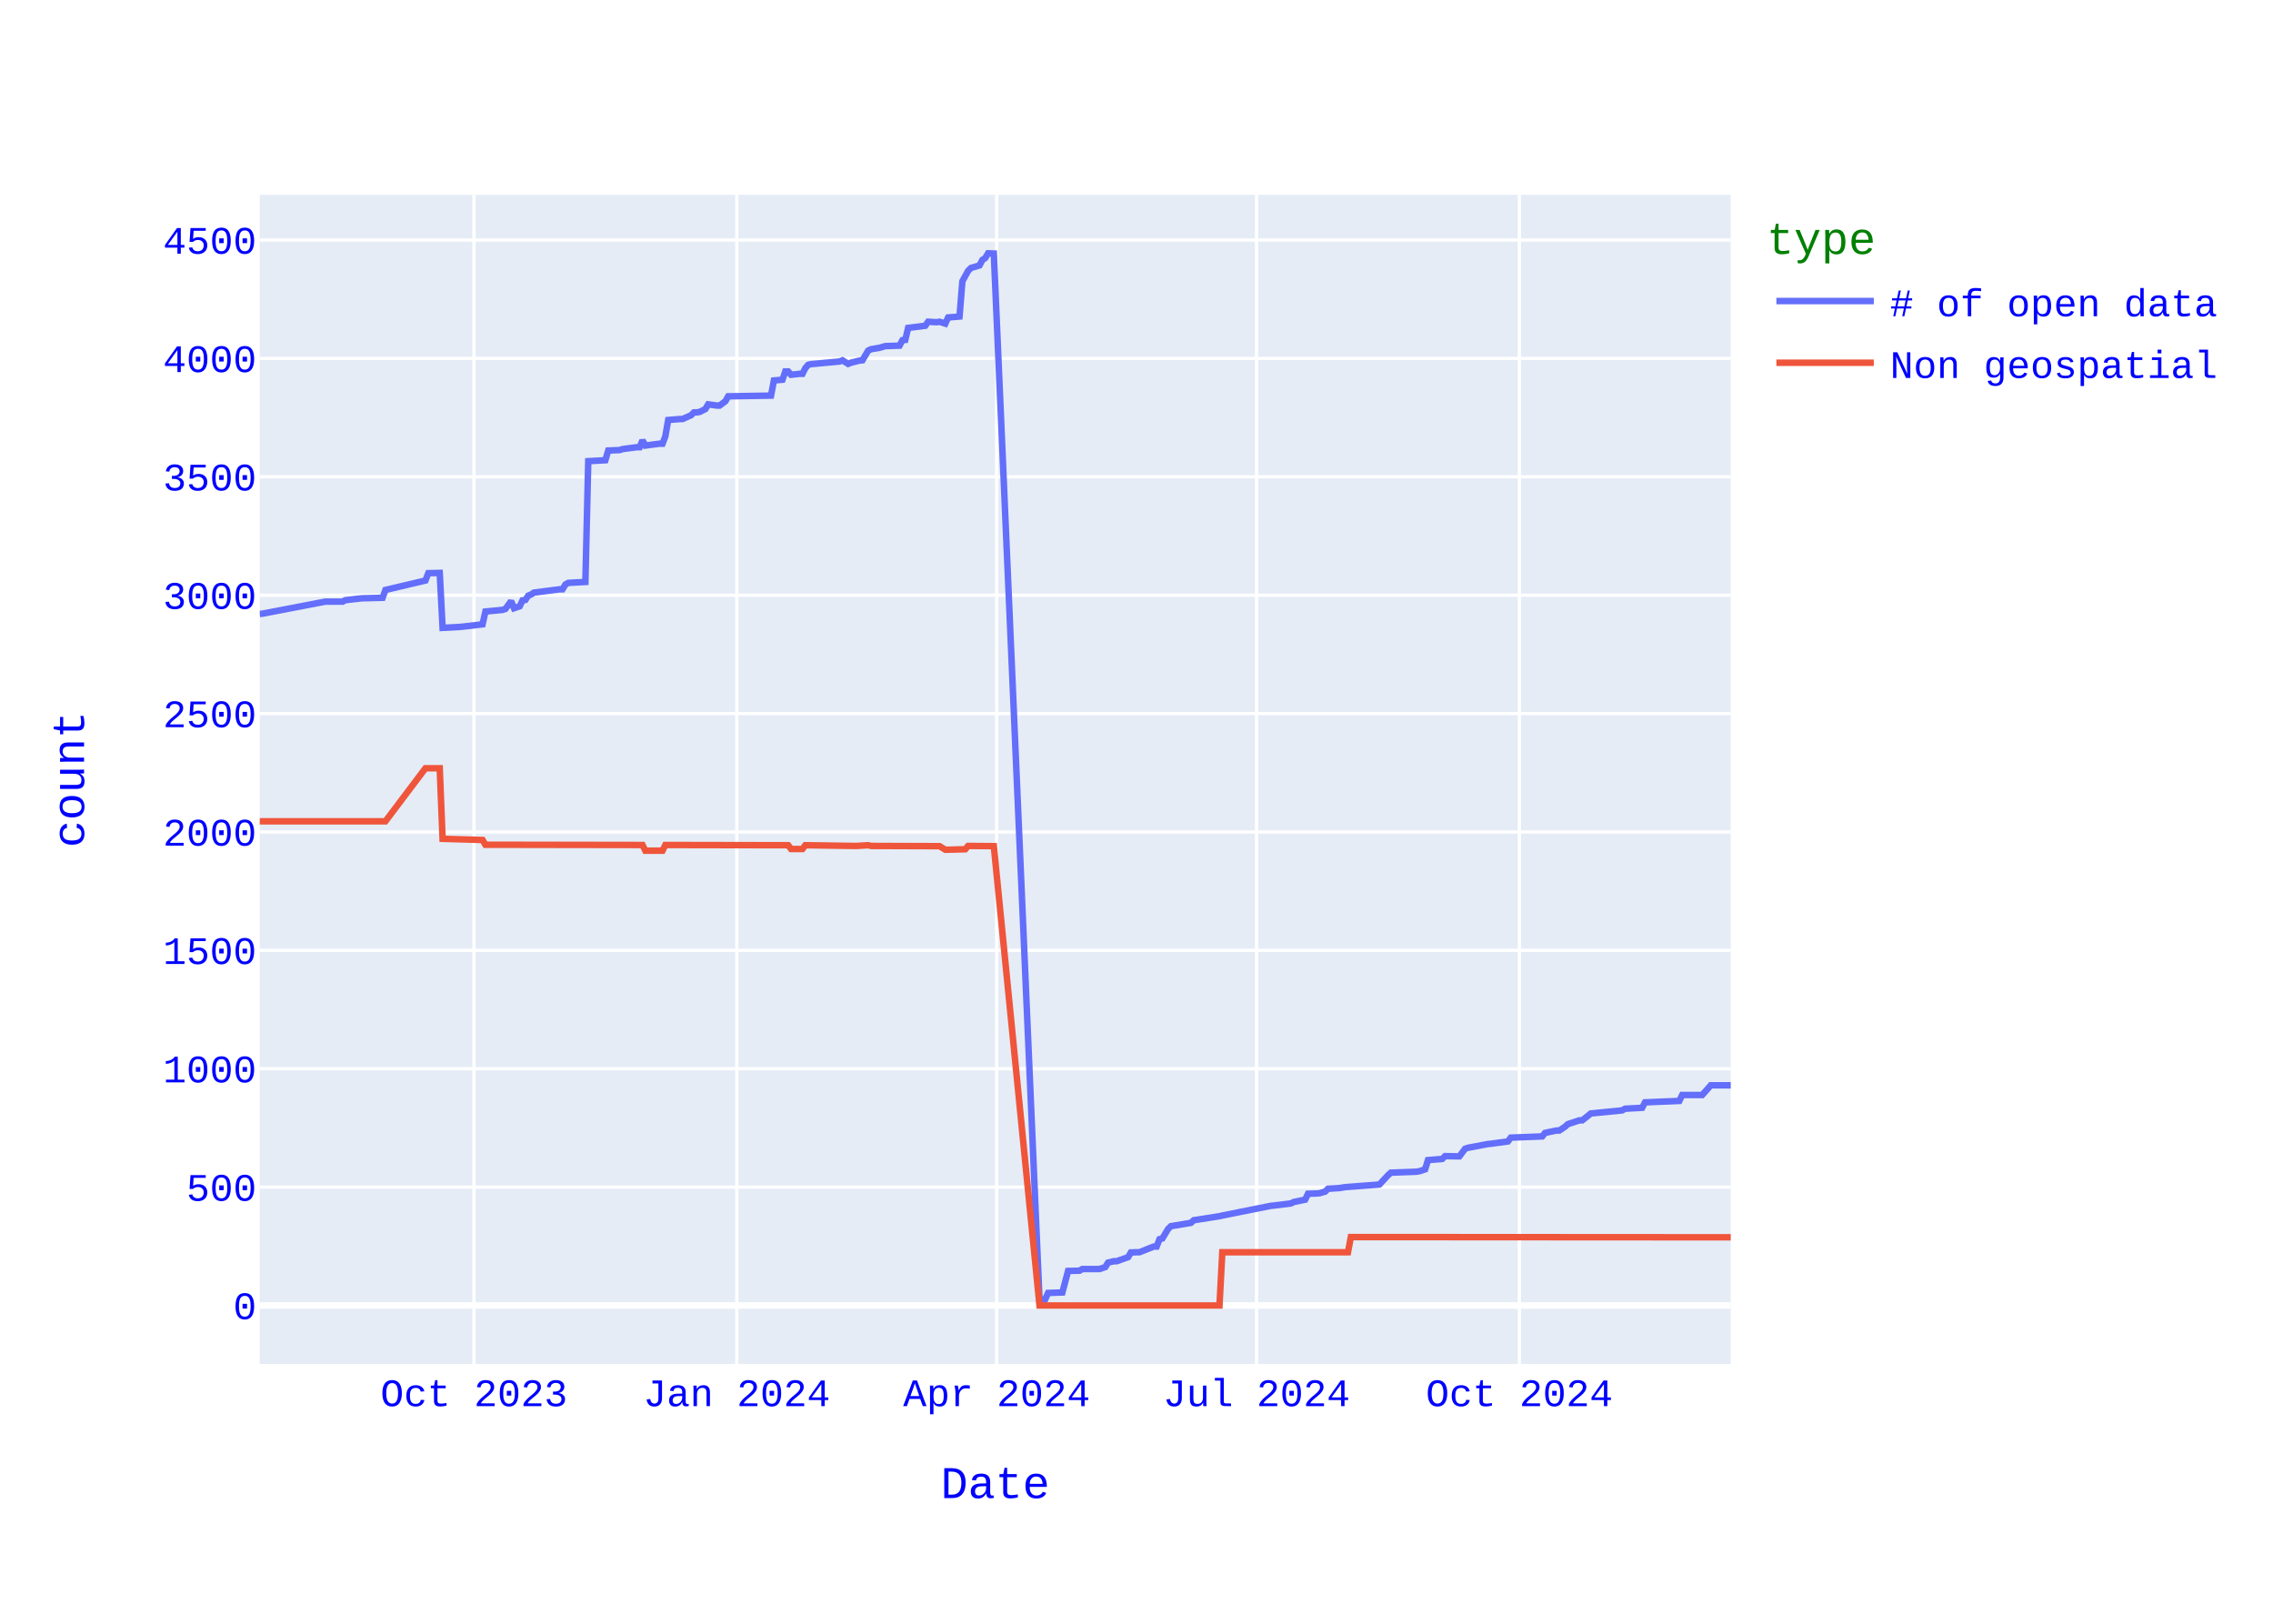
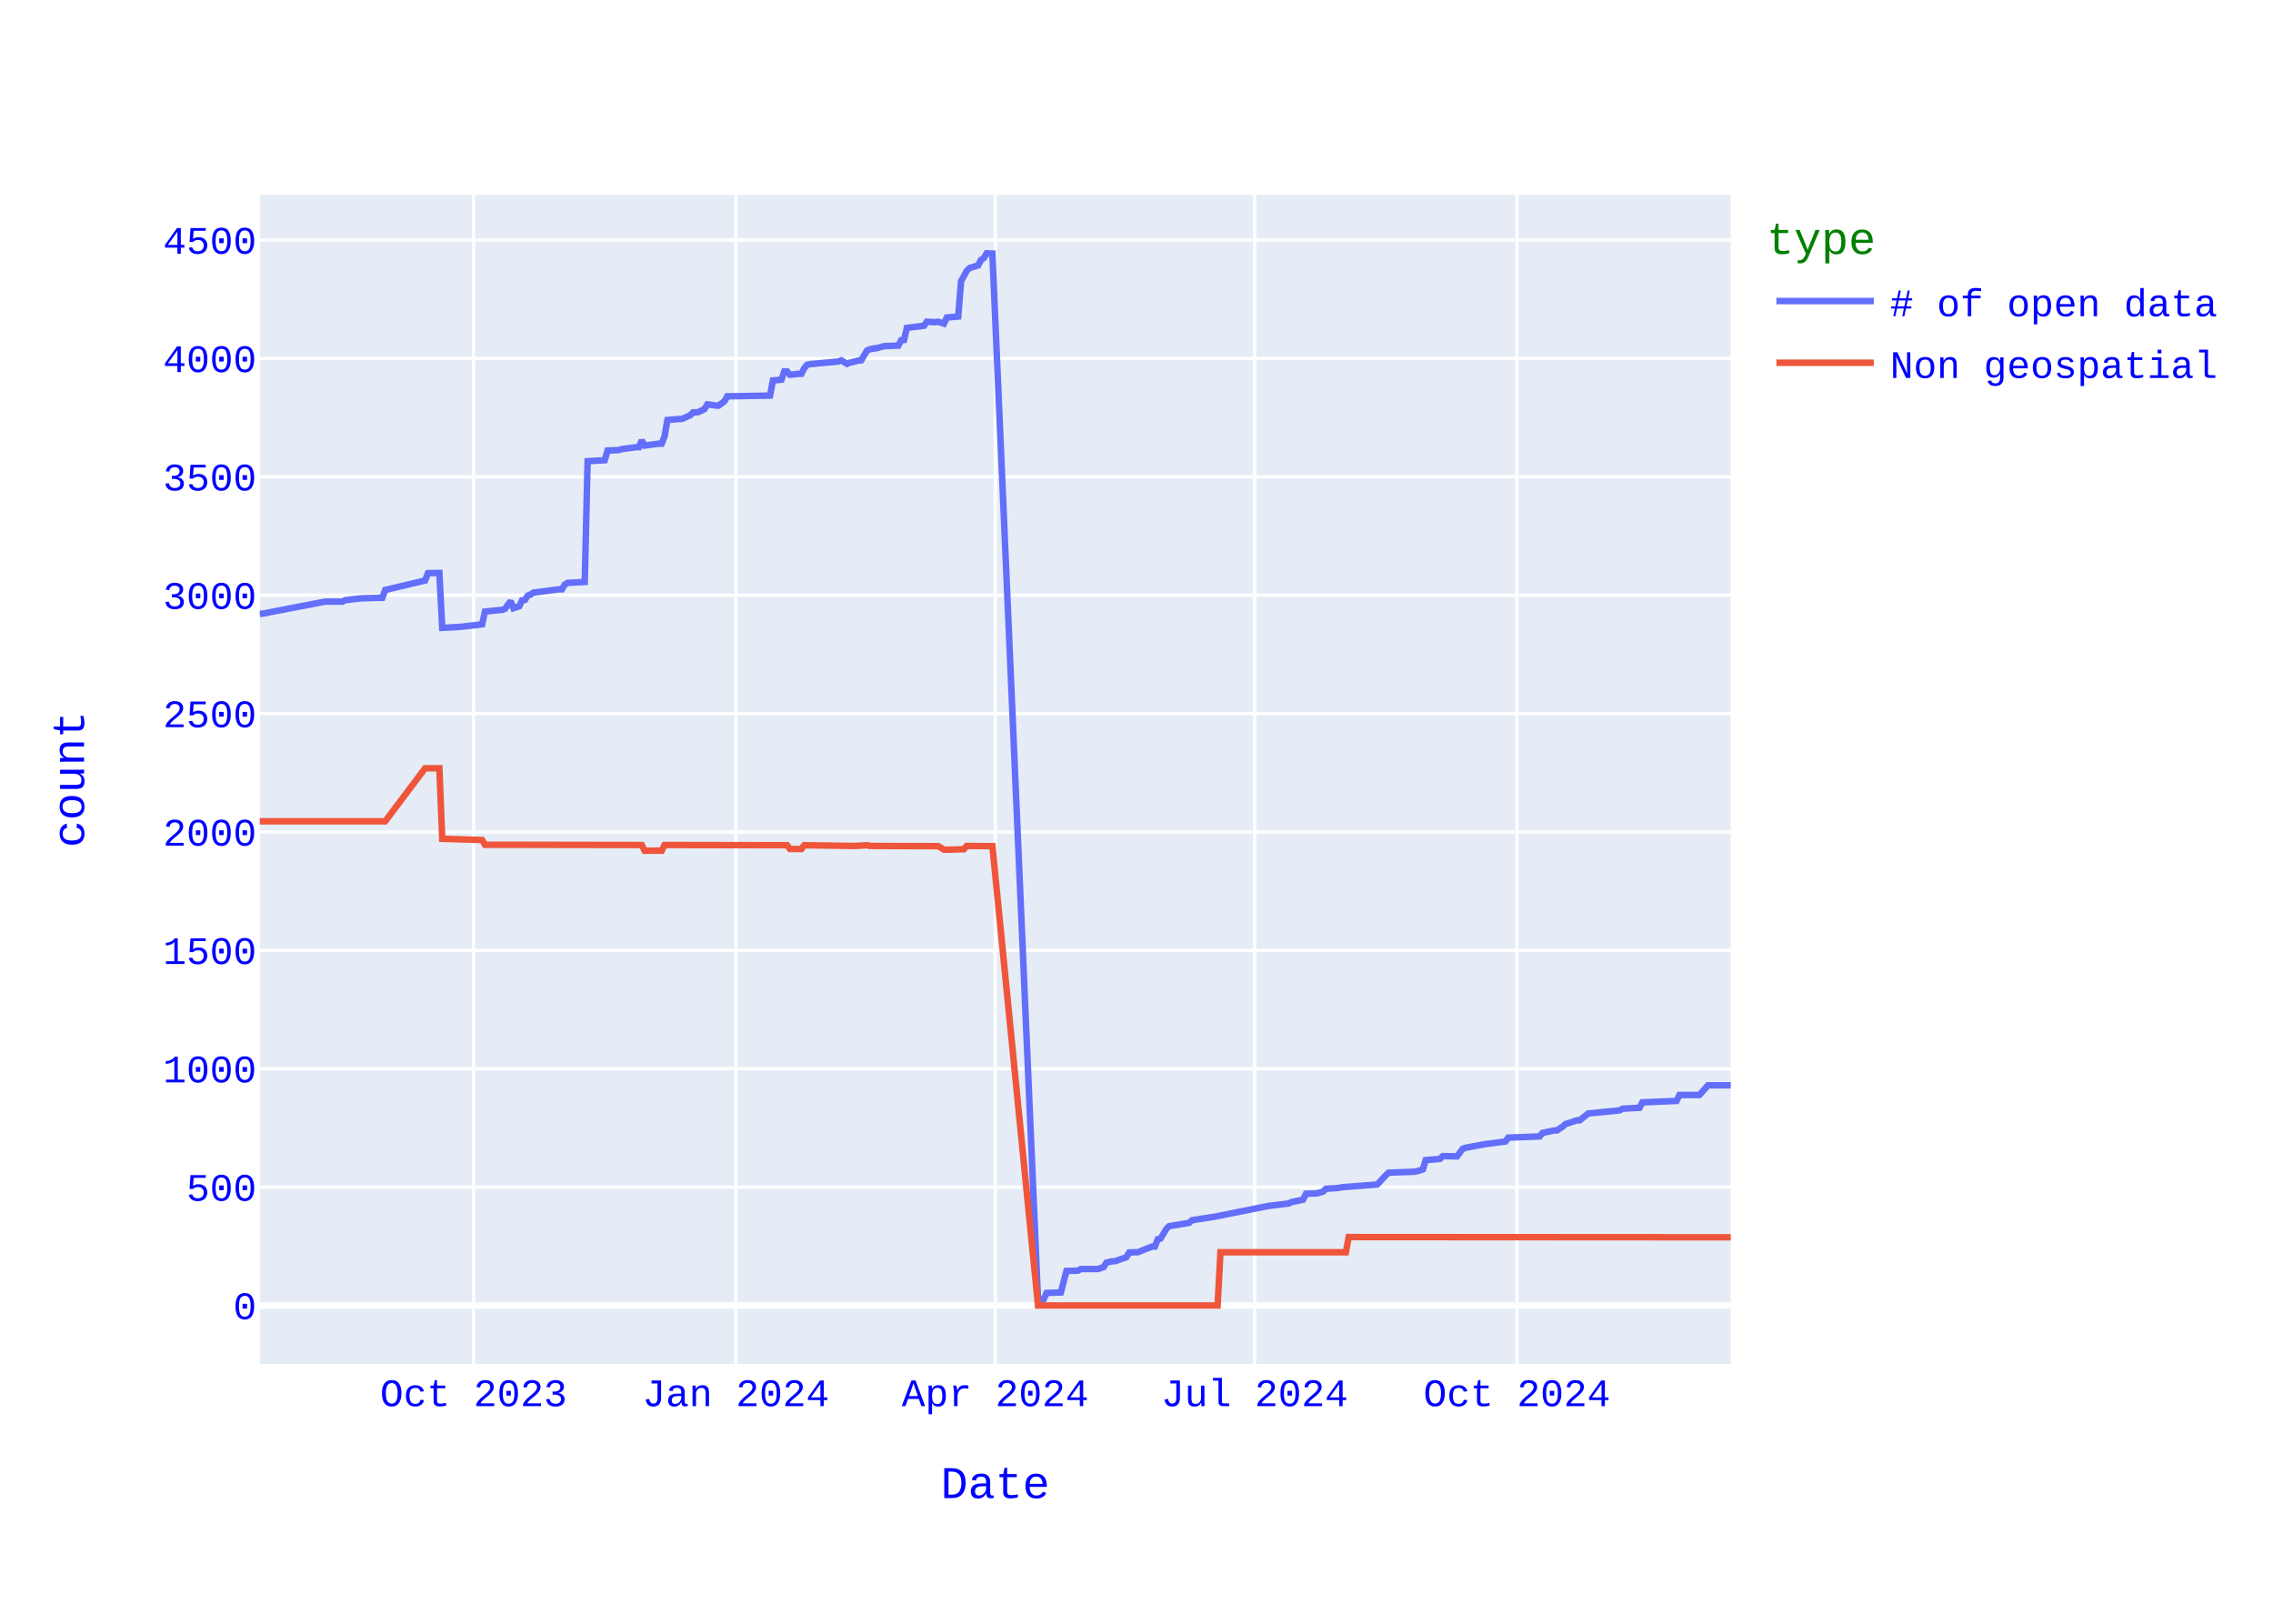
<svg xmlns="http://www.w3.org/2000/svg" class="main-svg" width="700" height="500" style="" viewBox="0 0 700 500">
  <rect x="0" y="0" width="700" height="500" style="fill: rgb(255, 255, 255); fill-opacity: 1;" />
-   <defs id="defs-b1fb94">
+   <defs id="defs-471dd8">
    <g class="clips">
-       <clipPath id="clipb1fb94xyplot" class="plotclip">
+       <clipPath id="clip471dd8xyplot" class="plotclip">
        <rect width="453" height="360" />
      </clipPath>
-       <clipPath class="axesclip" id="clipb1fb94x">
+       <clipPath class="axesclip" id="clip471dd8x">
        <rect x="80" y="0" width="453" height="500" />
      </clipPath>
-       <clipPath class="axesclip" id="clipb1fb94y">
+       <clipPath class="axesclip" id="clip471dd8y">
        <rect x="0" y="60" width="700" height="360" />
      </clipPath>
-       <clipPath class="axesclip" id="clipb1fb94xy">
+       <clipPath class="axesclip" id="clip471dd8xy">
        <rect x="80" y="60" width="453" height="360" />
      </clipPath>
    </g>
    <g class="gradients" />
    <g class="patterns" />
  </defs>
  <g class="bglayer">
    <rect class="bg" x="80" y="60" width="453" height="360" style="fill: rgb(229, 236, 246); fill-opacity: 1; stroke-width: 0;" />
  </g>
  <g class="layer-below">
    <g class="imagelayer" />
    <g class="shapelayer" />
  </g>
  <g class="cartesianlayer">
    <g class="subplot xy">
      <g class="layer-subplot">
        <g class="shapelayer" />
        <g class="imagelayer" />
      </g>
      <g class="minor-gridlayer">
        <g class="x" />
        <g class="y" />
      </g>
      <g class="gridlayer">
        <g class="x">
-           <path class="xgrid crisp" transform="translate(145.97,0)" d="M0,60v360" style="stroke: rgb(255, 255, 255); stroke-opacity: 1; stroke-width: 1px;" />
-           <path class="xgrid crisp" transform="translate(226.9,0)" d="M0,60v360" style="stroke: rgb(255, 255, 255); stroke-opacity: 1; stroke-width: 1px;" />
-           <path class="xgrid crisp" transform="translate(306.94,0)" d="M0,60v360" style="stroke: rgb(255, 255, 255); stroke-opacity: 1; stroke-width: 1px;" />
-           <path class="xgrid crisp" transform="translate(386.98,0)" d="M0,60v360" style="stroke: rgb(255, 255, 255); stroke-opacity: 1; stroke-width: 1px;" />
-           <path class="xgrid crisp" transform="translate(467.91,0)" d="M0,60v360" style="stroke: rgb(255, 255, 255); stroke-opacity: 1; stroke-width: 1px;" />
+           <path class="xgrid crisp" transform="translate(145.84,0)" d="M0,60v360" style="stroke: rgb(255, 255, 255); stroke-opacity: 1; stroke-width: 1px;" />
+           <path class="xgrid crisp" transform="translate(226.61,0)" d="M0,60v360" style="stroke: rgb(255, 255, 255); stroke-opacity: 1; stroke-width: 1px;" />
+           <path class="xgrid crisp" transform="translate(306.5,0)" d="M0,60v360" style="stroke: rgb(255, 255, 255); stroke-opacity: 1; stroke-width: 1px;" />
+           <path class="xgrid crisp" transform="translate(386.39,0)" d="M0,60v360" style="stroke: rgb(255, 255, 255); stroke-opacity: 1; stroke-width: 1px;" />
+           <path class="xgrid crisp" transform="translate(467.16,0)" d="M0,60v360" style="stroke: rgb(255, 255, 255); stroke-opacity: 1; stroke-width: 1px;" />
        </g>
        <g class="y">
          <path class="ygrid crisp" transform="translate(0,365.55)" d="M80,0h453" style="stroke: rgb(255, 255, 255); stroke-opacity: 1; stroke-width: 1px;" />
          <path class="ygrid crisp" transform="translate(0,329.09)" d="M80,0h453" style="stroke: rgb(255, 255, 255); stroke-opacity: 1; stroke-width: 1px;" />
          <path class="ygrid crisp" transform="translate(0,292.64)" d="M80,0h453" style="stroke: rgb(255, 255, 255); stroke-opacity: 1; stroke-width: 1px;" />
          <path class="ygrid crisp" transform="translate(0,256.19)" d="M80,0h453" style="stroke: rgb(255, 255, 255); stroke-opacity: 1; stroke-width: 1px;" />
          <path class="ygrid crisp" transform="translate(0,219.73)" d="M80,0h453" style="stroke: rgb(255, 255, 255); stroke-opacity: 1; stroke-width: 1px;" />
          <path class="ygrid crisp" transform="translate(0,183.28)" d="M80,0h453" style="stroke: rgb(255, 255, 255); stroke-opacity: 1; stroke-width: 1px;" />
          <path class="ygrid crisp" transform="translate(0,146.82)" d="M80,0h453" style="stroke: rgb(255, 255, 255); stroke-opacity: 1; stroke-width: 1px;" />
          <path class="ygrid crisp" transform="translate(0,110.37)" d="M80,0h453" style="stroke: rgb(255, 255, 255); stroke-opacity: 1; stroke-width: 1px;" />
          <path class="ygrid crisp" transform="translate(0,73.92)" d="M80,0h453" style="stroke: rgb(255, 255, 255); stroke-opacity: 1; stroke-width: 1px;" />
        </g>
      </g>
      <g class="zerolinelayer">
        <path class="yzl zl crisp" transform="translate(0,402)" d="M80,0h453" style="stroke: rgb(255, 255, 255); stroke-opacity: 1; stroke-width: 2px;" />
      </g>
      <path class="xlines-below" />
      <path class="ylines-below" />
      <g class="overlines-below" />
      <g class="xaxislayer-below" />
      <g class="yaxislayer-below" />
      <g class="overaxes-below" />
-       <g class="plot" transform="translate(80,60)" clip-path="url(#clipb1fb94xyplot)">
+       <g class="plot" transform="translate(80,60)" clip-path="url(#clip471dd8xyplot)">
        <g class="scatterlayer mlayer">
-           <g class="trace scatter tracee95dc3" style="stroke-miterlimit: 2; opacity: 1;">
+           <g class="trace scatter trace00119e" style="stroke-miterlimit: 2; opacity: 1;">
            <g class="fills" />
            <g class="errorbars" />
            <g class="lines">
-               <path class="js-line" d="M453,274.2L446.84,274.2L445.96,275.22L444.2,277.19L443.32,277.19L438.05,277.19L437.17,279.01L426.61,279.45L425.73,281.12L420.45,281.41L419.57,281.92L409.9,282.87L409.02,283.6L407.26,284.99L406.38,284.99L402.86,286.15L401.98,286.95L400.22,288.12L399.34,288.12L395.83,288.85L394.95,289.94L385.27,290.31L384.39,291.48L379.11,292.2L378.23,292.28L372.08,293.44L371.2,293.74L369.44,296.07L368.56,296.07L365.04,296L364.16,296.87L359.76,297.23L358.88,300.08L357.12,300.66L356.24,300.81L348.33,301.1L347.45,301.9L344.81,304.74L343.93,304.82L334.25,305.55L332.49,305.84L328.97,306.06L328.1,306.93L326.34,307.44L325.46,307.51L322.82,307.59L321.94,309.41L318.42,310.14L317.54,310.58L312.26,311.23L311.38,311.31L296.43,314.3L295.55,314.51L287.63,315.75L286.75,316.56L280.6,317.58L279.72,318.45L277.96,321.37L277.08,321.59L276.2,323.85L275.32,323.85L270.92,325.6L270.04,325.6L268.28,325.67L267.4,327.13L263.88,328.37L263,328.37L261.24,328.8L260.37,330.19L258.61,330.77L257.73,330.77L253.33,330.77L252.45,331.28L248.93,331.36L247.17,337.99L242.77,338.14L241.89,340.1L240.13,340.18L226.06,18.07L224.3,18L223.42,19.46L222.54,20.04L221.66,21.72L219.02,22.52L218.14,23.4L216.38,26.6L215.5,37.47L211.99,37.76L211.11,39.65L209.35,39.07L208.47,39.22L205.83,39.07L204.95,40.31L199.67,40.97L198.79,44.68L197.91,44.76L197.03,46.43L192.63,46.58L190.88,47.09L188.24,47.53L187.36,47.96L185.6,50.95L184.72,51.03L182.08,51.68L181.2,52.05L179.44,50.95L178.56,51.32L170.64,52.05L169.77,52.12L168.89,52.34L168.01,53.36L167.13,55.11L166.25,55.11L163.61,55.4L162.73,54.38L161.85,54.38L160.97,56.93L158.33,57.15L157.45,61.82L144.26,62.04L143.38,63.57L141.62,64.88L140.74,64.88L138.1,64.51L137.22,65.97L135.46,66.85L134.58,66.99L133.7,66.99L132.82,67.87L130.18,69.04L129.3,69.04L125.78,69.33L124.9,74.36L124.03,76.62L123.15,76.62L118.75,77.2L117.87,75.6L116.99,77.71L116.11,77.71L111.71,78.29L110.83,78.59L107.31,78.73L106.43,81.72L101.16,82.01L100.28,119.2L95,119.49L94.12,120L93.24,121.46L92.36,121.46L84.44,122.48L83.56,123.06L82.68,123.42L81.8,124.74L80.92,124.88L80.04,126.7L78.29,127.29L77.41,125.1L75.65,127.51L74.77,127.8L69.49,128.31L68.61,132.25L62.45,132.97L61.57,133.05L56.3,133.34L55.42,116.42L51.9,116.5L51.02,118.76L38.7,121.67L37.82,124.08L31.67,124.23L30.79,124.3L26.39,124.81L25.51,125.25L20.23,125.25L0.88,128.96L0,129.04" style="vector-effect: none; fill: none; stroke: rgb(99, 110, 250); stroke-opacity: 1; stroke-width: 2px; opacity: 1;" />
+               <path class="js-line" d="M453,274.2L445.98,274.2L445.1,275.22L443.34,277.19L442.47,277.19L437.2,277.19L436.32,279.01L425.78,279.45L424.91,281.12L419.64,281.41L418.76,281.92L409.1,282.87L408.23,283.6L406.47,284.99L405.59,284.99L402.08,286.15L401.2,286.95L399.45,288.12L398.57,288.12L395.06,288.85L394.18,289.94L384.52,290.31L383.65,291.48L378.38,292.2L377.5,292.28L371.35,293.44L370.48,293.74L368.72,296.07L367.84,296.07L364.33,296L363.45,296.87L359.06,297.23L358.19,300.08L356.43,300.66L355.55,300.81L347.65,301.1L346.77,301.9L344.14,304.74L343.26,304.82L333.6,305.55L331.85,305.84L328.34,306.06L327.46,306.93L325.7,307.44L324.83,307.51L322.19,307.59L321.31,309.41L317.8,310.14L316.92,310.58L311.66,311.23L310.78,311.31L295.85,314.3L294.98,314.51L287.08,315.75L286.2,316.56L280.05,317.58L279.17,318.45L277.42,321.37L276.54,321.59L275.66,323.85L274.78,323.85L270.4,325.6L269.52,325.6L267.76,325.67L266.88,327.13L263.37,328.37L262.49,328.37L260.74,328.8L259.86,330.19L258.1,330.77L257.23,330.77L252.84,330.77L251.96,331.28L248.45,331.36L246.69,337.99L242.3,338.14L241.42,340.1L239.67,340.18L225.62,18.07L223.87,18L222.99,19.46L222.11,20.04L221.23,21.72L218.6,22.52L217.72,23.4L215.97,26.6L215.09,37.47L211.58,37.76L210.7,39.65L208.94,39.07L208.06,39.22L205.43,39.07L204.55,40.31L199.28,40.97L198.41,44.68L197.53,44.76L196.65,46.43L192.26,46.58L190.51,47.09L187.87,47.53L186.99,47.96L185.24,50.95L184.36,51.03L181.73,51.68L180.85,52.05L179.09,50.95L178.22,51.32L170.31,52.05L169.44,52.12L168.56,52.34L167.68,53.36L166.8,55.11L165.92,55.11L163.29,55.4L162.41,54.38L161.53,54.38L160.66,56.93L158.02,57.15L157.15,61.82L143.98,62.04L143.1,63.57L141.34,64.88L140.47,64.88L137.83,64.51L136.95,65.97L135.2,66.85L134.32,66.99L133.44,66.99L132.56,67.87L129.93,69.04L129.05,69.04L125.54,69.33L124.66,74.36L123.78,76.62L122.91,76.62L118.52,77.2L117.64,75.6L116.76,77.71L115.88,77.71L111.49,78.29L110.62,78.59L107.1,78.73L106.23,81.72L100.96,82.01L100.08,119.2L94.81,119.49L93.94,120L93.06,121.46L92.18,121.46L84.28,122.48L83.4,123.06L82.52,123.42L81.65,124.74L80.77,124.88L79.89,126.7L78.13,127.29L77.26,125.1L75.5,127.51L74.62,127.8L69.35,128.31L68.48,132.25L62.33,132.97L61.45,133.05L56.19,133.34L55.31,116.42L51.8,116.5L50.92,118.76L38.63,121.67L37.75,124.08L31.6,124.23L30.73,124.3L26.34,124.81L25.46,125.25L20.19,125.25L0.88,128.96L0,129.04" style="vector-effect: none; fill: none; stroke: rgb(99, 110, 250); stroke-opacity: 1; stroke-width: 2px; opacity: 1;" />
            </g>
            <g class="points" />
            <g class="text" />
          </g>
-           <g class="trace scatter tracec7c5a3" style="stroke-miterlimit: 2; opacity: 1;">
+           <g class="trace scatter traceea86f9" style="stroke-miterlimit: 2; opacity: 1;">
            <g class="fills" />
            <g class="errorbars" />
            <g class="lines">
-               <path class="js-line" d="M453,321L336.01,320.93L335.13,325.6L296.43,325.6L295.55,342L240.13,342L226.06,200.56L218.14,200.49L217.26,201.51L211.99,201.65L211.11,201.65L209.35,200.56L208.47,200.56L188.24,200.49L187.36,200.27L183.84,200.49L182.96,200.49L168.01,200.27L167.13,201.43L163.61,201.43L162.73,200.27L124.9,200.2L124.03,201.95L118.75,201.95L117.87,200.2L69.49,200.12L68.61,198.66L56.3,198.3L55.42,176.57L51.02,176.57L38.7,192.9L0,192.9" style="vector-effect: none; fill: none; stroke: rgb(239, 85, 59); stroke-opacity: 1; stroke-width: 2px; opacity: 1;" />
+               <path class="js-line" d="M453,321L335.36,320.93L334.48,325.6L295.85,325.6L294.98,342L239.67,342L225.62,200.56L217.72,200.49L216.84,201.51L211.58,201.65L210.7,201.65L208.94,200.56L208.06,200.56L187.87,200.49L186.99,200.27L183.48,200.49L182.6,200.49L167.68,200.27L166.8,201.43L163.29,201.43L162.41,200.27L124.66,200.2L123.78,201.95L118.52,201.95L117.64,200.2L69.35,200.12L68.48,198.66L56.19,198.3L55.31,176.57L50.92,176.57L38.63,192.9L0,192.9" style="vector-effect: none; fill: none; stroke: rgb(239, 85, 59); stroke-opacity: 1; stroke-width: 2px; opacity: 1;" />
            </g>
            <g class="points" />
            <g class="text" />
          </g>
        </g>
      </g>
      <g class="overplot" />
      <path class="xlines-above crisp" d="M0,0" style="fill: none;" />
      <path class="ylines-above crisp" d="M0,0" style="fill: none;" />
      <g class="overlines-above" />
      <g class="xaxislayer-above">
        <g class="xtick">
-           <text text-anchor="middle" x="0" y="433" transform="translate(145.97,0)" style="font-family: 'Courier New'; font-size: 12px; fill: rgb(0, 0, 255); fill-opacity: 1; white-space: pre; opacity: 1;">Oct 2023</text>
-         </g>
-         <g class="xtick">
-           <text text-anchor="middle" x="0" y="433" style="font-family: 'Courier New'; font-size: 12px; fill: rgb(0, 0, 255); fill-opacity: 1; white-space: pre; opacity: 1;" transform="translate(226.9,0)">Jan 2024</text>
-         </g>
-         <g class="xtick">
-           <text text-anchor="middle" x="0" y="433" style="font-family: 'Courier New'; font-size: 12px; fill: rgb(0, 0, 255); fill-opacity: 1; white-space: pre; opacity: 1;" transform="translate(306.94,0)">Apr 2024</text>
-         </g>
-         <g class="xtick">
-           <text text-anchor="middle" x="0" y="433" style="font-family: 'Courier New'; font-size: 12px; fill: rgb(0, 0, 255); fill-opacity: 1; white-space: pre; opacity: 1;" transform="translate(386.98,0)">Jul 2024</text>
-         </g>
-         <g class="xtick">
-           <text text-anchor="middle" x="0" y="433" style="font-family: 'Courier New'; font-size: 12px; fill: rgb(0, 0, 255); fill-opacity: 1; white-space: pre; opacity: 1;" transform="translate(467.91,0)">Oct 2024</text>
+           <text text-anchor="middle" x="0" y="433" transform="translate(145.84,0)" style="font-family: 'Courier New'; font-size: 12px; fill: rgb(0, 0, 255); fill-opacity: 1; white-space: pre; opacity: 1;">Oct 2023</text>
+         </g>
+         <g class="xtick">
+           <text text-anchor="middle" x="0" y="433" style="font-family: 'Courier New'; font-size: 12px; fill: rgb(0, 0, 255); fill-opacity: 1; white-space: pre; opacity: 1;" transform="translate(226.61,0)">Jan 2024</text>
+         </g>
+         <g class="xtick">
+           <text text-anchor="middle" x="0" y="433" style="font-family: 'Courier New'; font-size: 12px; fill: rgb(0, 0, 255); fill-opacity: 1; white-space: pre; opacity: 1;" transform="translate(306.5,0)">Apr 2024</text>
+         </g>
+         <g class="xtick">
+           <text text-anchor="middle" x="0" y="433" style="font-family: 'Courier New'; font-size: 12px; fill: rgb(0, 0, 255); fill-opacity: 1; white-space: pre; opacity: 1;" transform="translate(386.39,0)">Jul 2024</text>
+         </g>
+         <g class="xtick">
+           <text text-anchor="middle" x="0" y="433" style="font-family: 'Courier New'; font-size: 12px; fill: rgb(0, 0, 255); fill-opacity: 1; white-space: pre; opacity: 1;" transform="translate(467.16,0)">Oct 2024</text>
        </g>
      </g>
      <g class="yaxislayer-above">
        <g class="ytick">
          <text text-anchor="end" x="79" y="4.2" transform="translate(0,402)" style="font-family: 'Courier New'; font-size: 12px; fill: rgb(0, 0, 255); fill-opacity: 1; white-space: pre; opacity: 1;">0</text>
        </g>
        <g class="ytick">
          <text text-anchor="end" x="79" y="4.2" style="font-family: 'Courier New'; font-size: 12px; fill: rgb(0, 0, 255); fill-opacity: 1; white-space: pre; opacity: 1;" transform="translate(0,365.55)">500</text>
        </g>
        <g class="ytick">
          <text text-anchor="end" x="79" y="4.2" style="font-family: 'Courier New'; font-size: 12px; fill: rgb(0, 0, 255); fill-opacity: 1; white-space: pre; opacity: 1;" transform="translate(0,329.09)">1000</text>
        </g>
        <g class="ytick">
          <text text-anchor="end" x="79" y="4.2" style="font-family: 'Courier New'; font-size: 12px; fill: rgb(0, 0, 255); fill-opacity: 1; white-space: pre; opacity: 1;" transform="translate(0,292.64)">1500</text>
        </g>
        <g class="ytick">
          <text text-anchor="end" x="79" y="4.2" style="font-family: 'Courier New'; font-size: 12px; fill: rgb(0, 0, 255); fill-opacity: 1; white-space: pre; opacity: 1;" transform="translate(0,256.19)">2000</text>
        </g>
        <g class="ytick">
          <text text-anchor="end" x="79" y="4.2" style="font-family: 'Courier New'; font-size: 12px; fill: rgb(0, 0, 255); fill-opacity: 1; white-space: pre; opacity: 1;" transform="translate(0,219.73)">2500</text>
        </g>
        <g class="ytick">
          <text text-anchor="end" x="79" y="4.2" style="font-family: 'Courier New'; font-size: 12px; fill: rgb(0, 0, 255); fill-opacity: 1; white-space: pre; opacity: 1;" transform="translate(0,183.28)">3000</text>
        </g>
        <g class="ytick">
          <text text-anchor="end" x="79" y="4.2" style="font-family: 'Courier New'; font-size: 12px; fill: rgb(0, 0, 255); fill-opacity: 1; white-space: pre; opacity: 1;" transform="translate(0,146.82)">3500</text>
        </g>
        <g class="ytick">
          <text text-anchor="end" x="79" y="4.2" style="font-family: 'Courier New'; font-size: 12px; fill: rgb(0, 0, 255); fill-opacity: 1; white-space: pre; opacity: 1;" transform="translate(0,110.37)">4000</text>
        </g>
        <g class="ytick">
          <text text-anchor="end" x="79" y="4.2" style="font-family: 'Courier New'; font-size: 12px; fill: rgb(0, 0, 255); fill-opacity: 1; white-space: pre; opacity: 1;" transform="translate(0,73.92)">4500</text>
        </g>
      </g>
      <g class="overaxes-above" />
    </g>
  </g>
  <g class="polarlayer" />
  <g class="smithlayer" />
  <g class="ternarylayer" />
  <g class="geolayer" />
  <g class="funnelarealayer" />
  <g class="pielayer" />
  <g class="iciclelayer" />
  <g class="treemaplayer" />
  <g class="sunburstlayer" />
  <g class="glimages" />
-   <defs id="topdefs-b1fb94">
+   <defs id="topdefs-471dd8">
    <g class="clips" />
-     <clipPath id="legendb1fb94">
+     <clipPath id="legend471dd8">
      <rect width="146" height="67" x="0" y="0" />
    </clipPath>
  </defs>
  <g class="layer-above">
    <g class="imagelayer" />
    <g class="shapelayer" />
  </g>
  <g class="infolayer">
    <g class="legend" pointer-events="all" transform="translate(542.06,60)">
      <rect class="bg" shape-rendering="crispEdges" style="stroke: rgb(68, 68, 68); stroke-opacity: 1; fill: rgb(255, 255, 255); fill-opacity: 1; stroke-width: 0px;" width="146" height="67" x="0" y="0" />
-       <g class="scrollbox" transform="" clip-path="url(#legendb1fb94)">
+       <g class="scrollbox" transform="" clip-path="url(#legend471dd8)">
        <text class="legendtitletext" text-anchor="start" x="2" y="18.2" style="font-family: 'Courier New'; font-size: 14px; fill: rgb(0, 128, 0); fill-opacity: 1; white-space: pre;">type</text>
        <g class="groups" transform="">
          <g class="traces" transform="translate(0,32.7)" style="opacity: 1;">
            <text class="legendtext" text-anchor="start" x="40" y="4.68" style="font-family: 'Courier New'; font-size: 12px; fill: rgb(0, 0, 255); fill-opacity: 1; white-space: pre;"># of open data</text>
            <g class="layers" style="opacity: 1;">
              <g class="legendfill" />
              <g class="legendlines">
                <path class="js-line" d="M5,0h30" style="fill: none; stroke: rgb(99, 110, 250); stroke-opacity: 1; stroke-width: 2px;" />
              </g>
              <g class="legendsymbols">
                <g class="legendpoints" />
              </g>
            </g>
            <rect class="legendtoggle" x="0" y="-9.5" width="140.828" height="19" style="fill: rgb(0, 0, 0); fill-opacity: 0;" />
          </g>
        </g>
        <g class="groups" transform="">
          <g class="traces" transform="translate(0,51.7)" style="opacity: 1;">
            <text class="legendtext" text-anchor="start" x="40" y="4.68" style="font-family: 'Courier New'; font-size: 12px; fill: rgb(0, 0, 255); fill-opacity: 1; white-space: pre;">Non geospatial</text>
            <g class="layers" style="opacity: 1;">
              <g class="legendfill" />
              <g class="legendlines">
                <path class="js-line" d="M5,0h30" style="fill: none; stroke: rgb(239, 85, 59); stroke-opacity: 1; stroke-width: 2px;" />
              </g>
              <g class="legendsymbols">
                <g class="legendpoints" />
              </g>
            </g>
            <rect class="legendtoggle" x="0" y="-9.5" width="140.828" height="19" style="fill: rgb(0, 0, 0); fill-opacity: 0;" />
          </g>
        </g>
      </g>
      <rect class="scrollbar" rx="20" ry="3" width="0" height="0" style="fill: rgb(128, 139, 164); fill-opacity: 1;" x="0" y="0" />
    </g>
    <g class="g-gtitle" />
    <g class="g-xtitle">
      <text class="xtitle" x="306.5" y="461.3" text-anchor="middle" style="font-family: 'Courier New'; font-size: 14px; fill: rgb(0, 0, 255); opacity: 1; font-weight: normal; white-space: pre;">Date</text>
    </g>
    <g class="g-ytitle">
      <text class="ytitle" transform="rotate(-90,25.8875,240)" x="25.888" y="240" text-anchor="middle" style="font-family: 'Courier New'; font-size: 14px; fill: rgb(0, 0, 255); opacity: 1; font-weight: normal; white-space: pre;">count</text>
    </g>
  </g>
</svg>
